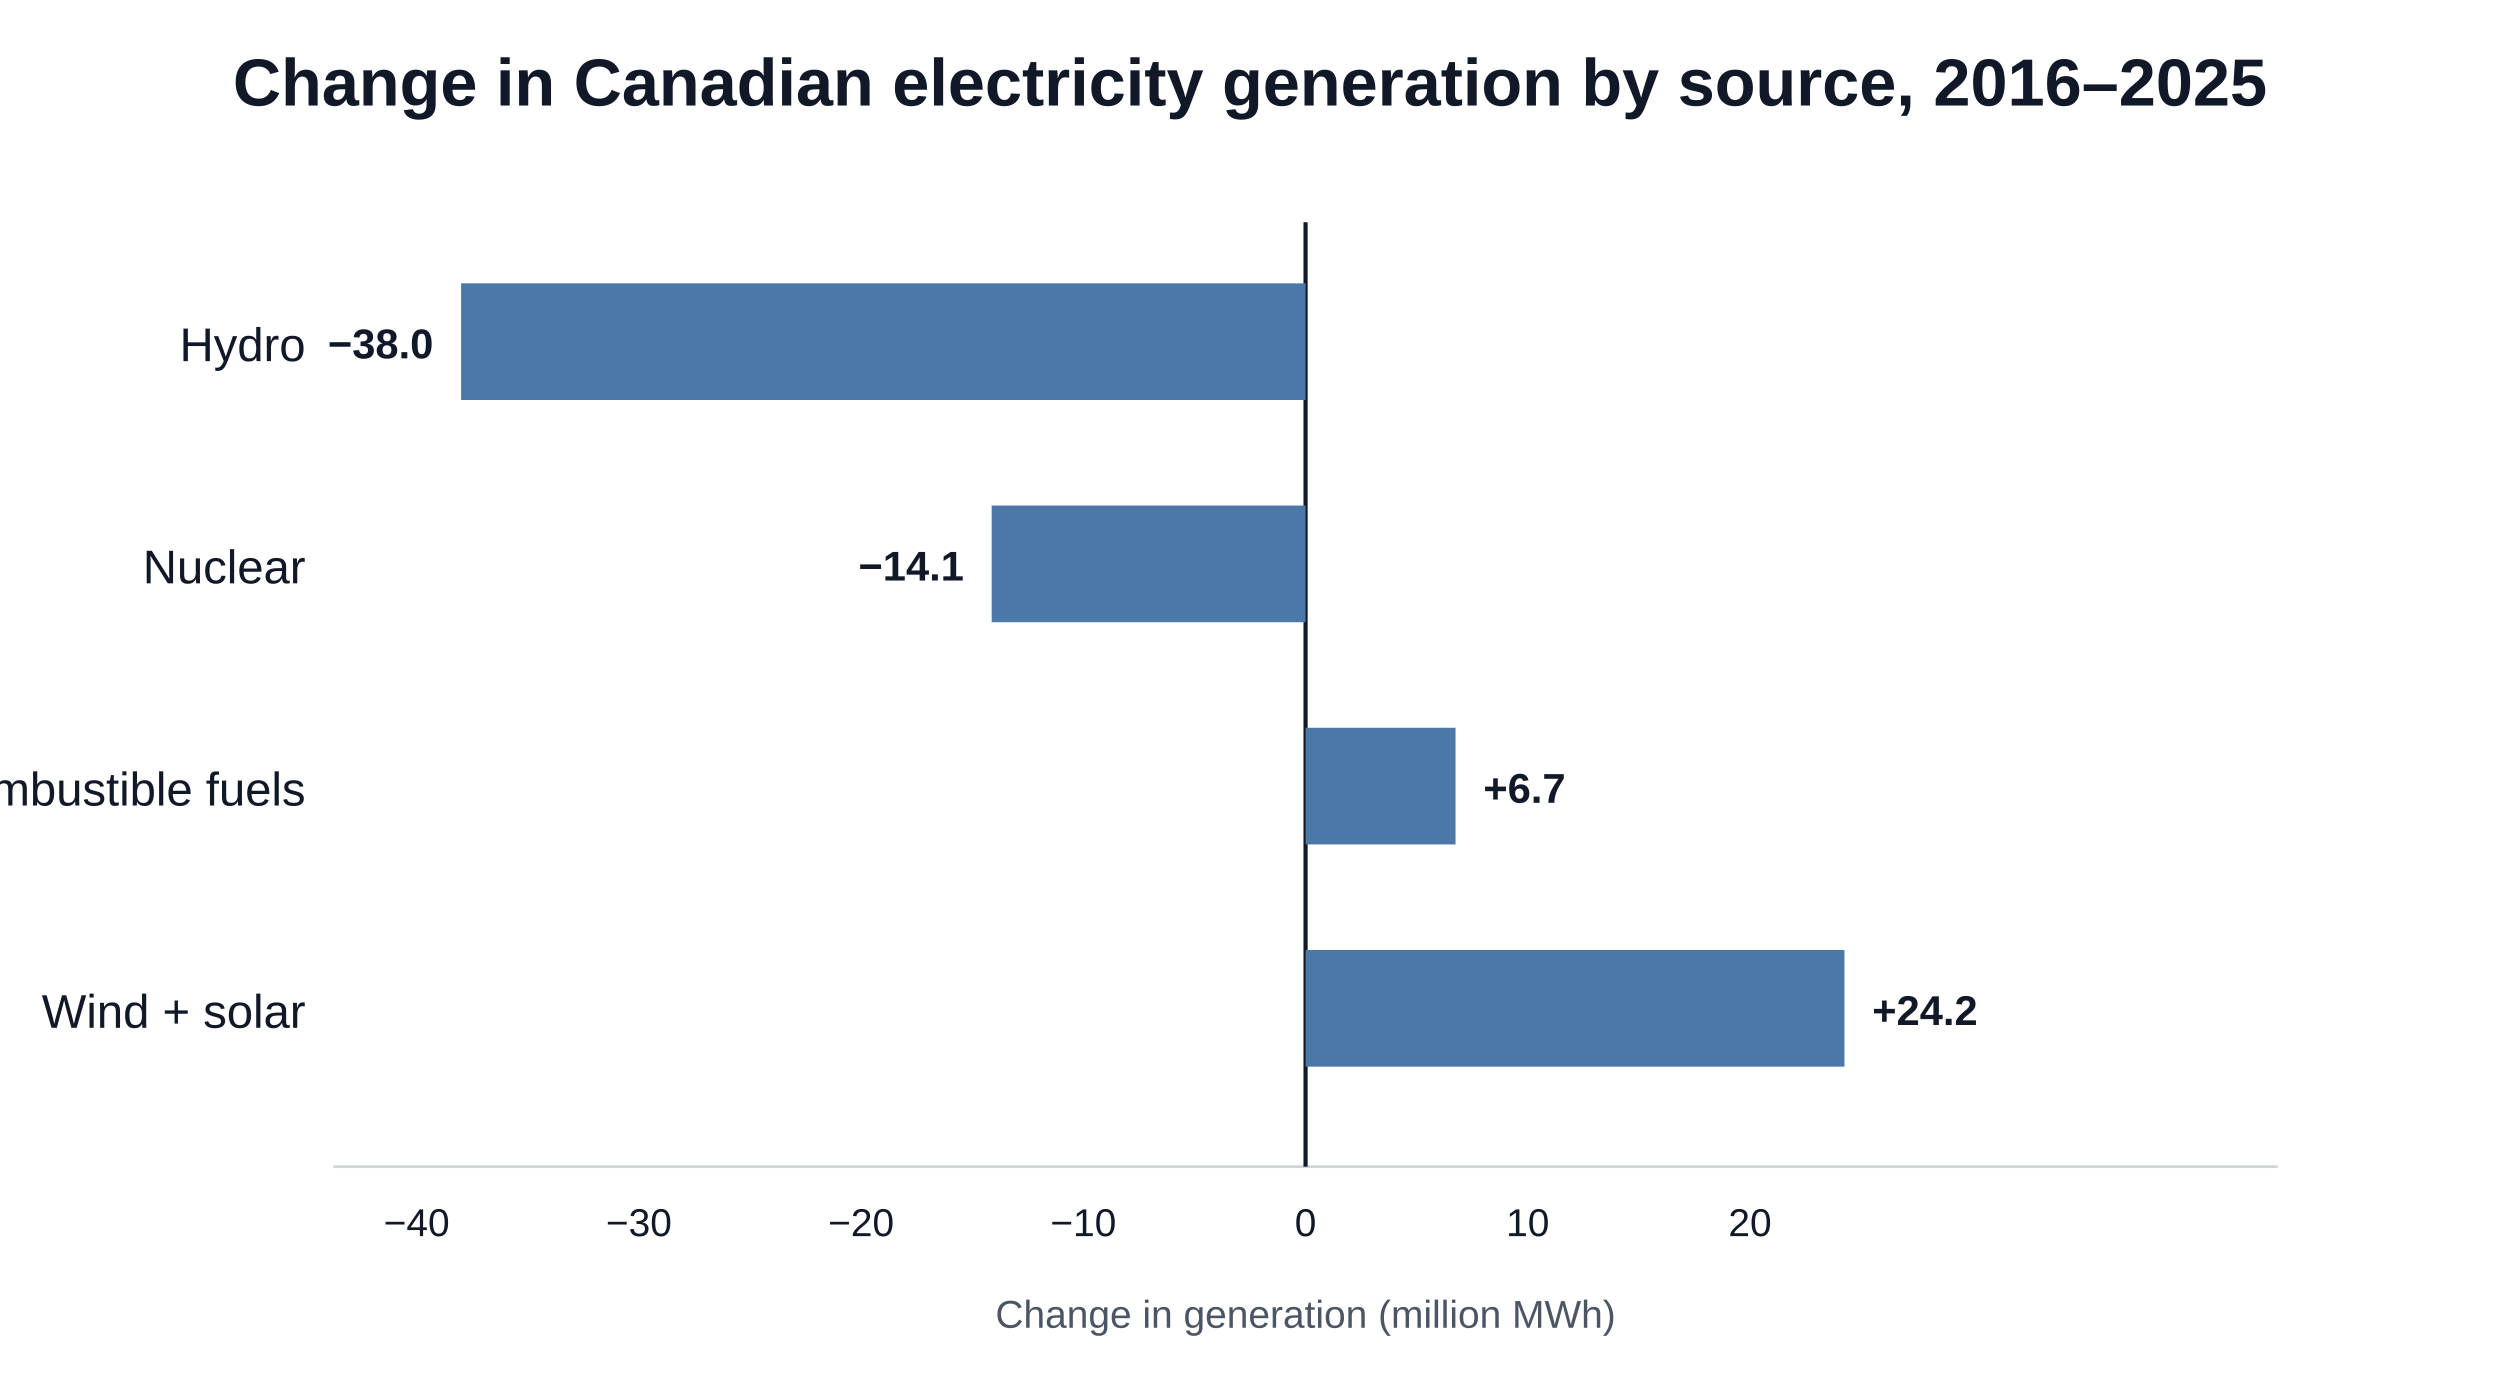
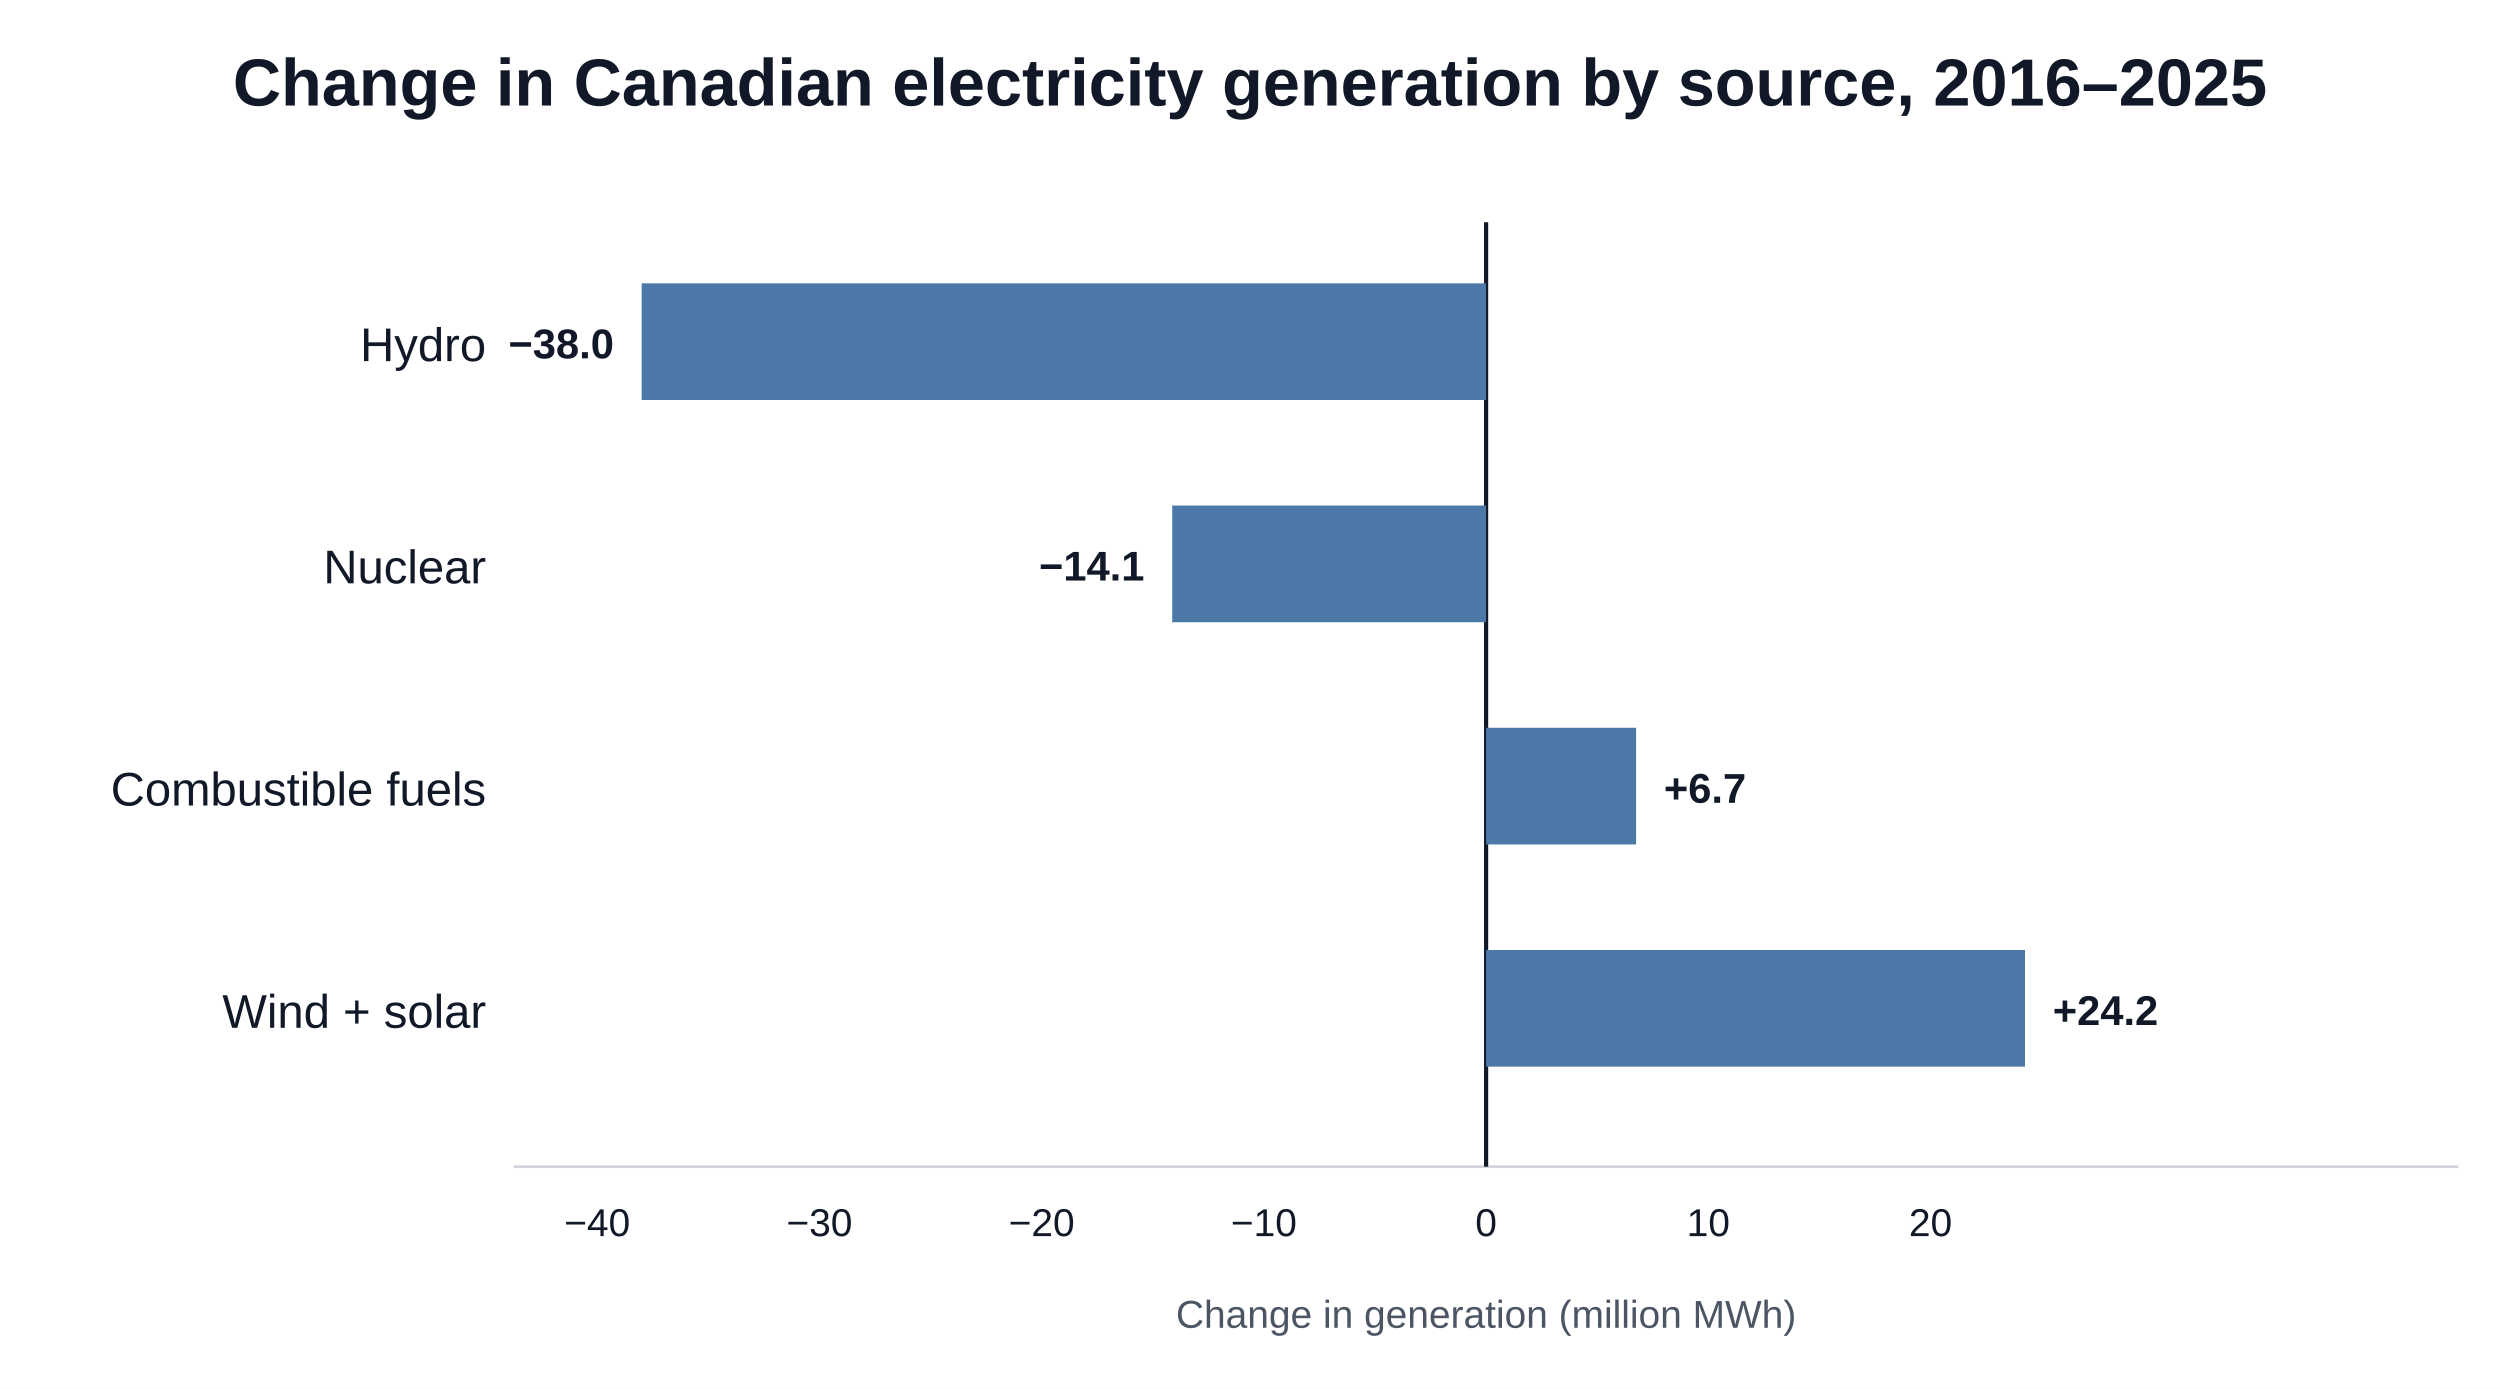
<svg xmlns="http://www.w3.org/2000/svg" width="900" height="500" viewBox="0 0 900 500">
  <rect width="900" height="500" fill="white" />
  <style>
    text { font-family: Arial, Helvetica, sans-serif; fill: #111827; }
    .title { font-size: 24px; font-weight: 700; }
    .label { font-size: 17px; }
    .tick { font-size: 14px; fill: #4b5563; }
    .value { font-size: 15px; font-weight: 700; }
    .grid { stroke: #d1d5db; stroke-width: 1; }
    .zero { stroke: #111827; stroke-width: 1.5; }
    .bar { fill: #4c78a8; }
  </style>
  <text x="450" y="38" text-anchor="middle" class="title">Change in Canadian electricity generation by source, 2016–2025</text>
-   <line x1="120" y1="420" x2="820" y2="420" class="grid" />
-   <line x1="470" y1="80" x2="470" y2="420" class="zero" />
+   <line x1="185" y1="420" x2="885" y2="420" class="grid" />
+   <line x1="535" y1="80" x2="535" y2="420" class="zero" />
  <g class="tick" text-anchor="middle">
-     <text x="150" y="445">−40</text>
-     <text x="230" y="445">−30</text>
-     <text x="310" y="445">−20</text>
-     <text x="390" y="445">−10</text>
-     <text x="470" y="445">0</text>
-     <text x="550" y="445">10</text>
-     <text x="630" y="445">20</text>
+     <text x="215" y="445">−40</text>
+     <text x="295" y="445">−30</text>
+     <text x="375" y="445">−20</text>
+     <text x="455" y="445">−10</text>
+     <text x="535" y="445">0</text>
+     <text x="615" y="445">10</text>
+     <text x="695" y="445">20</text>
  </g>
-   <text x="470" y="478" text-anchor="middle" class="tick">Change in generation (million MWh)</text>
+   <text x="535" y="478" text-anchor="middle" class="tick">Change in generation (million MWh)</text>
  <g>
-     <text x="110" y="130" text-anchor="end" class="label">Hydro</text>
-     <rect x="166" y="102" width="304" height="42" class="bar" />
-     <text x="156" y="129" text-anchor="end" class="value">−38.0</text>
-     <text x="110" y="210" text-anchor="end" class="label">Nuclear</text>
-     <rect x="357" y="182" width="113" height="42" class="bar" />
-     <text x="347" y="209" text-anchor="end" class="value">−14.1</text>
-     <text x="110" y="290" text-anchor="end" class="label">Combustible fuels</text>
-     <rect x="470" y="262" width="54" height="42" class="bar" />
-     <text x="534" y="289" class="value">+6.7</text>
-     <text x="110" y="370" text-anchor="end" class="label">Wind + solar</text>
-     <rect x="470" y="342" width="194" height="42" class="bar" />
-     <text x="674" y="369" class="value">+24.2</text>
+     <text x="175" y="130" text-anchor="end" class="label">Hydro</text>
+     <rect x="231" y="102" width="304" height="42" class="bar" />
+     <text x="221" y="129" text-anchor="end" class="value">−38.0</text>
+     <text x="175" y="210" text-anchor="end" class="label">Nuclear</text>
+     <rect x="422" y="182" width="113" height="42" class="bar" />
+     <text x="412" y="209" text-anchor="end" class="value">−14.1</text>
+     <text x="175" y="290" text-anchor="end" class="label">Combustible fuels</text>
+     <rect x="535" y="262" width="54" height="42" class="bar" />
+     <text x="599" y="289" class="value">+6.7</text>
+     <text x="175" y="370" text-anchor="end" class="label">Wind + solar</text>
+     <rect x="535" y="342" width="194" height="42" class="bar" />
+     <text x="739" y="369" class="value">+24.2</text>
  </g>
</svg>
